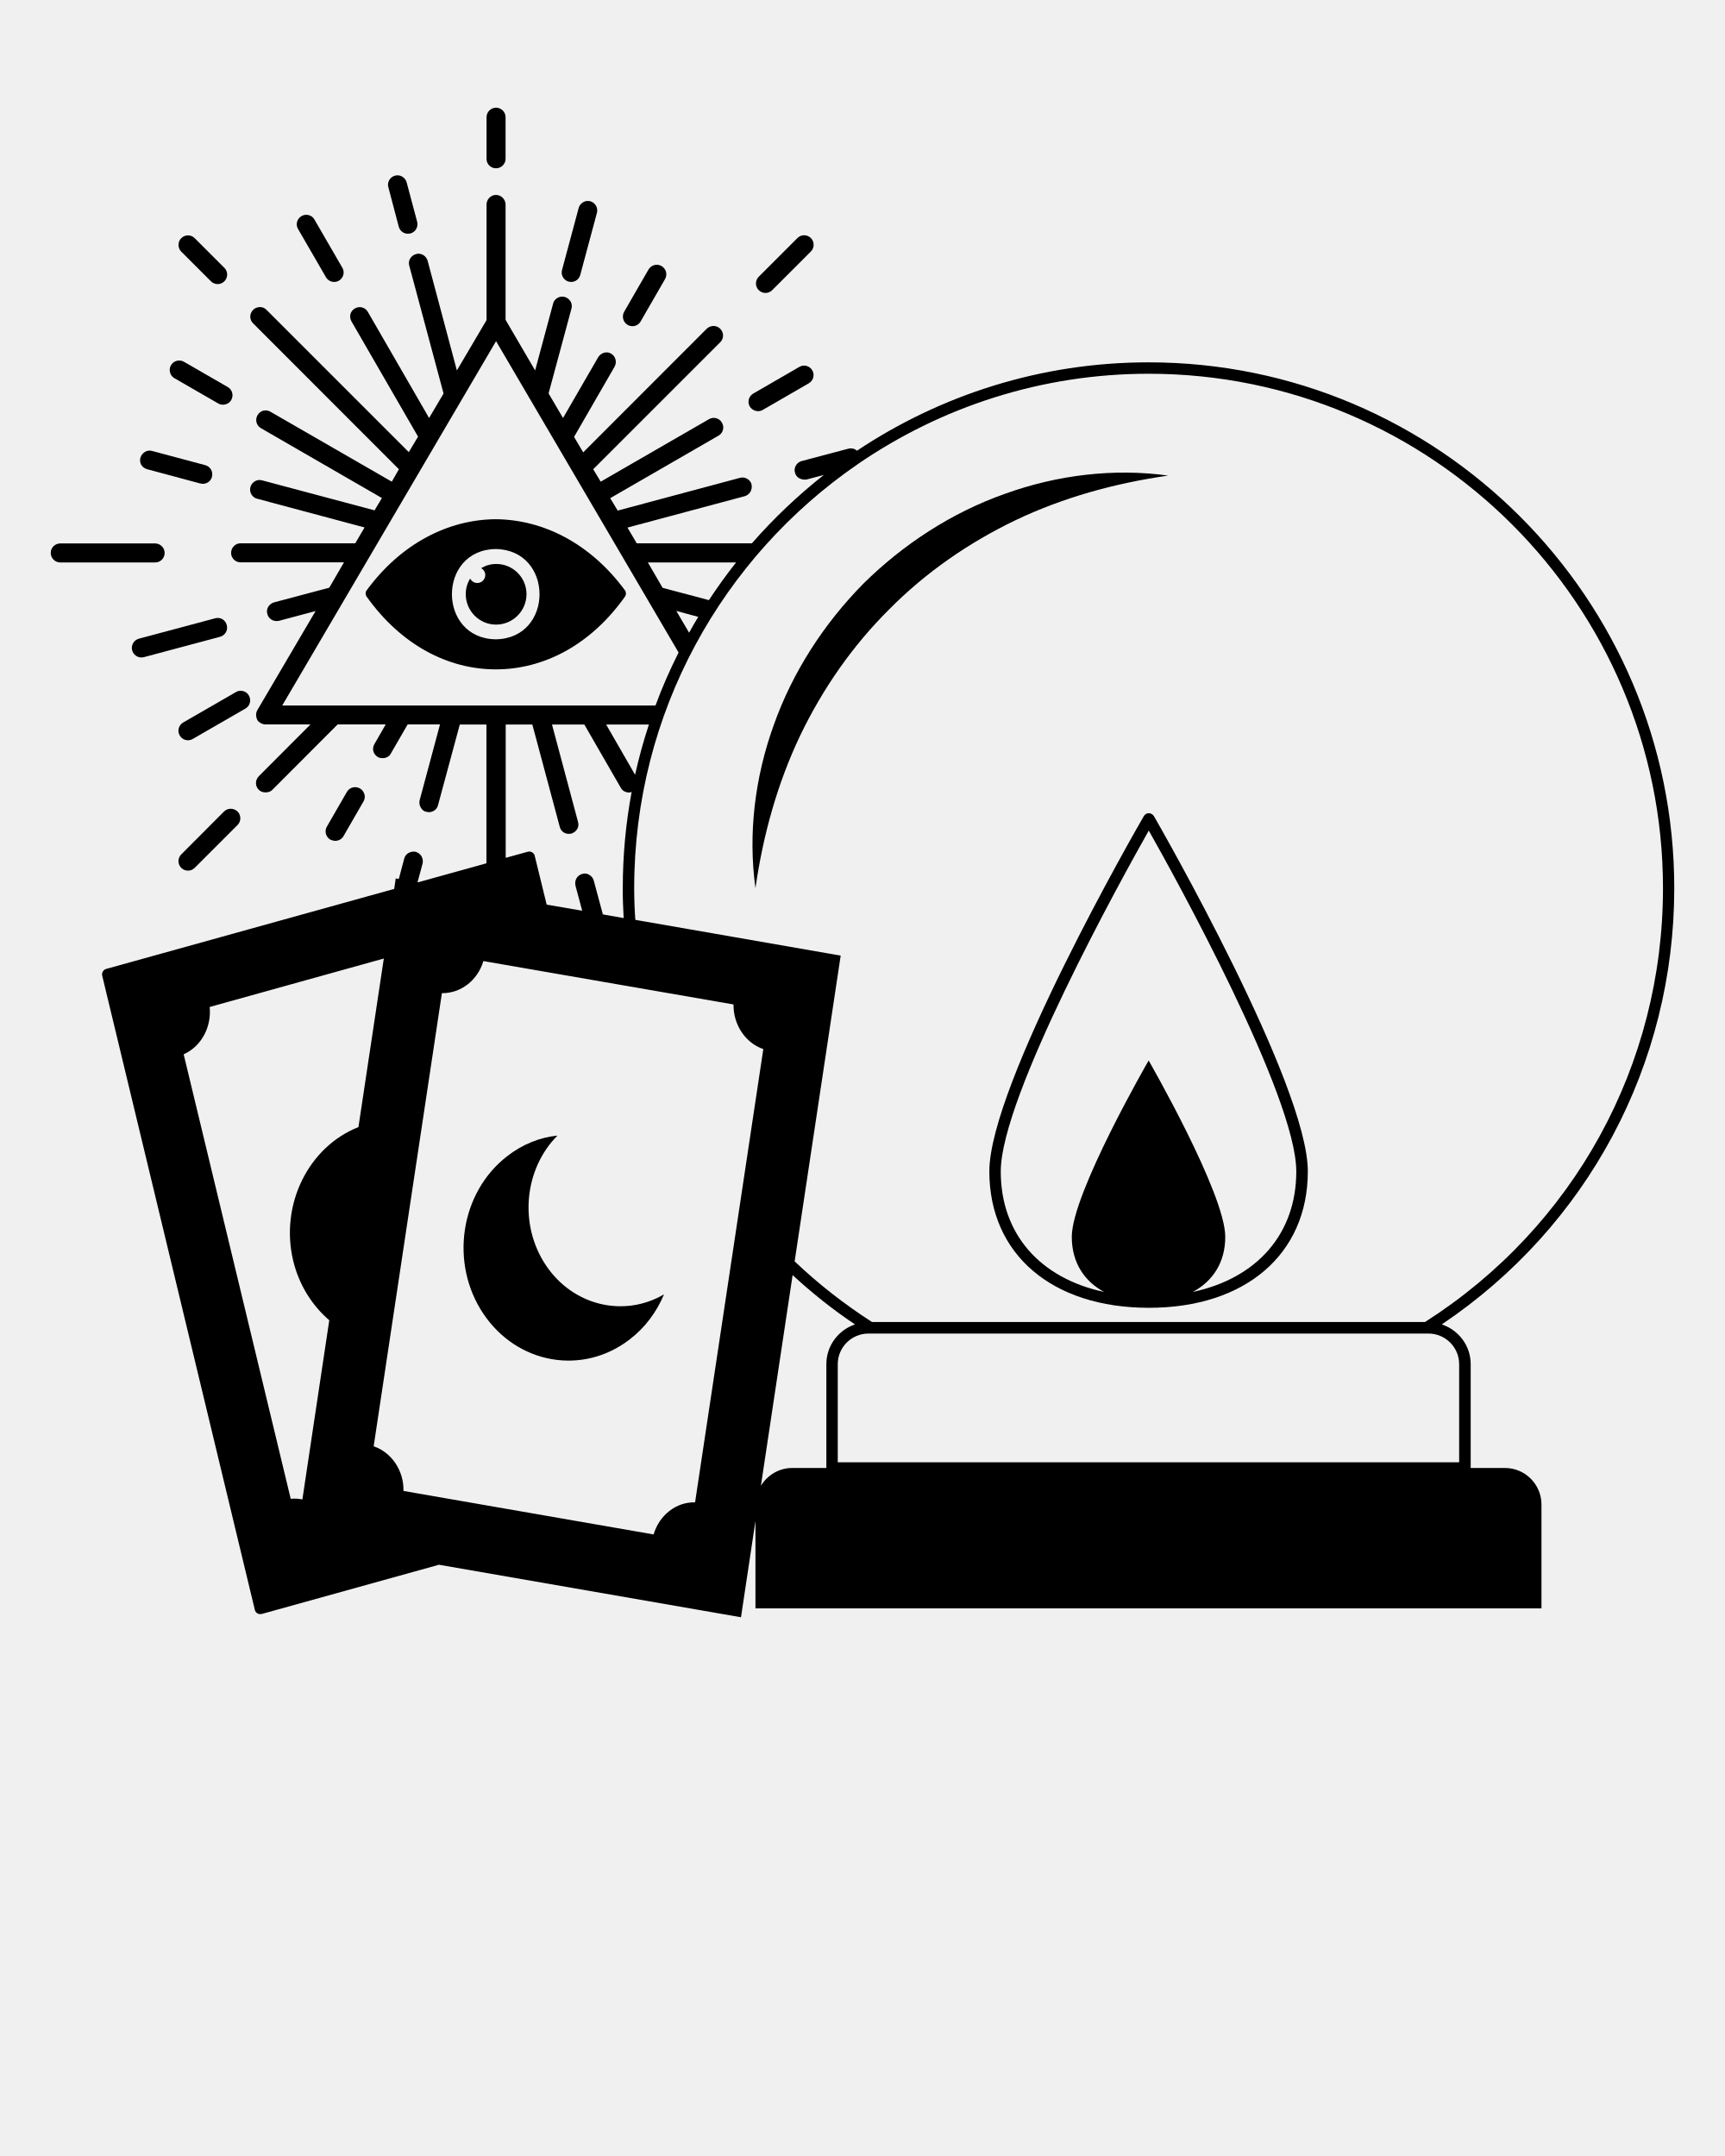
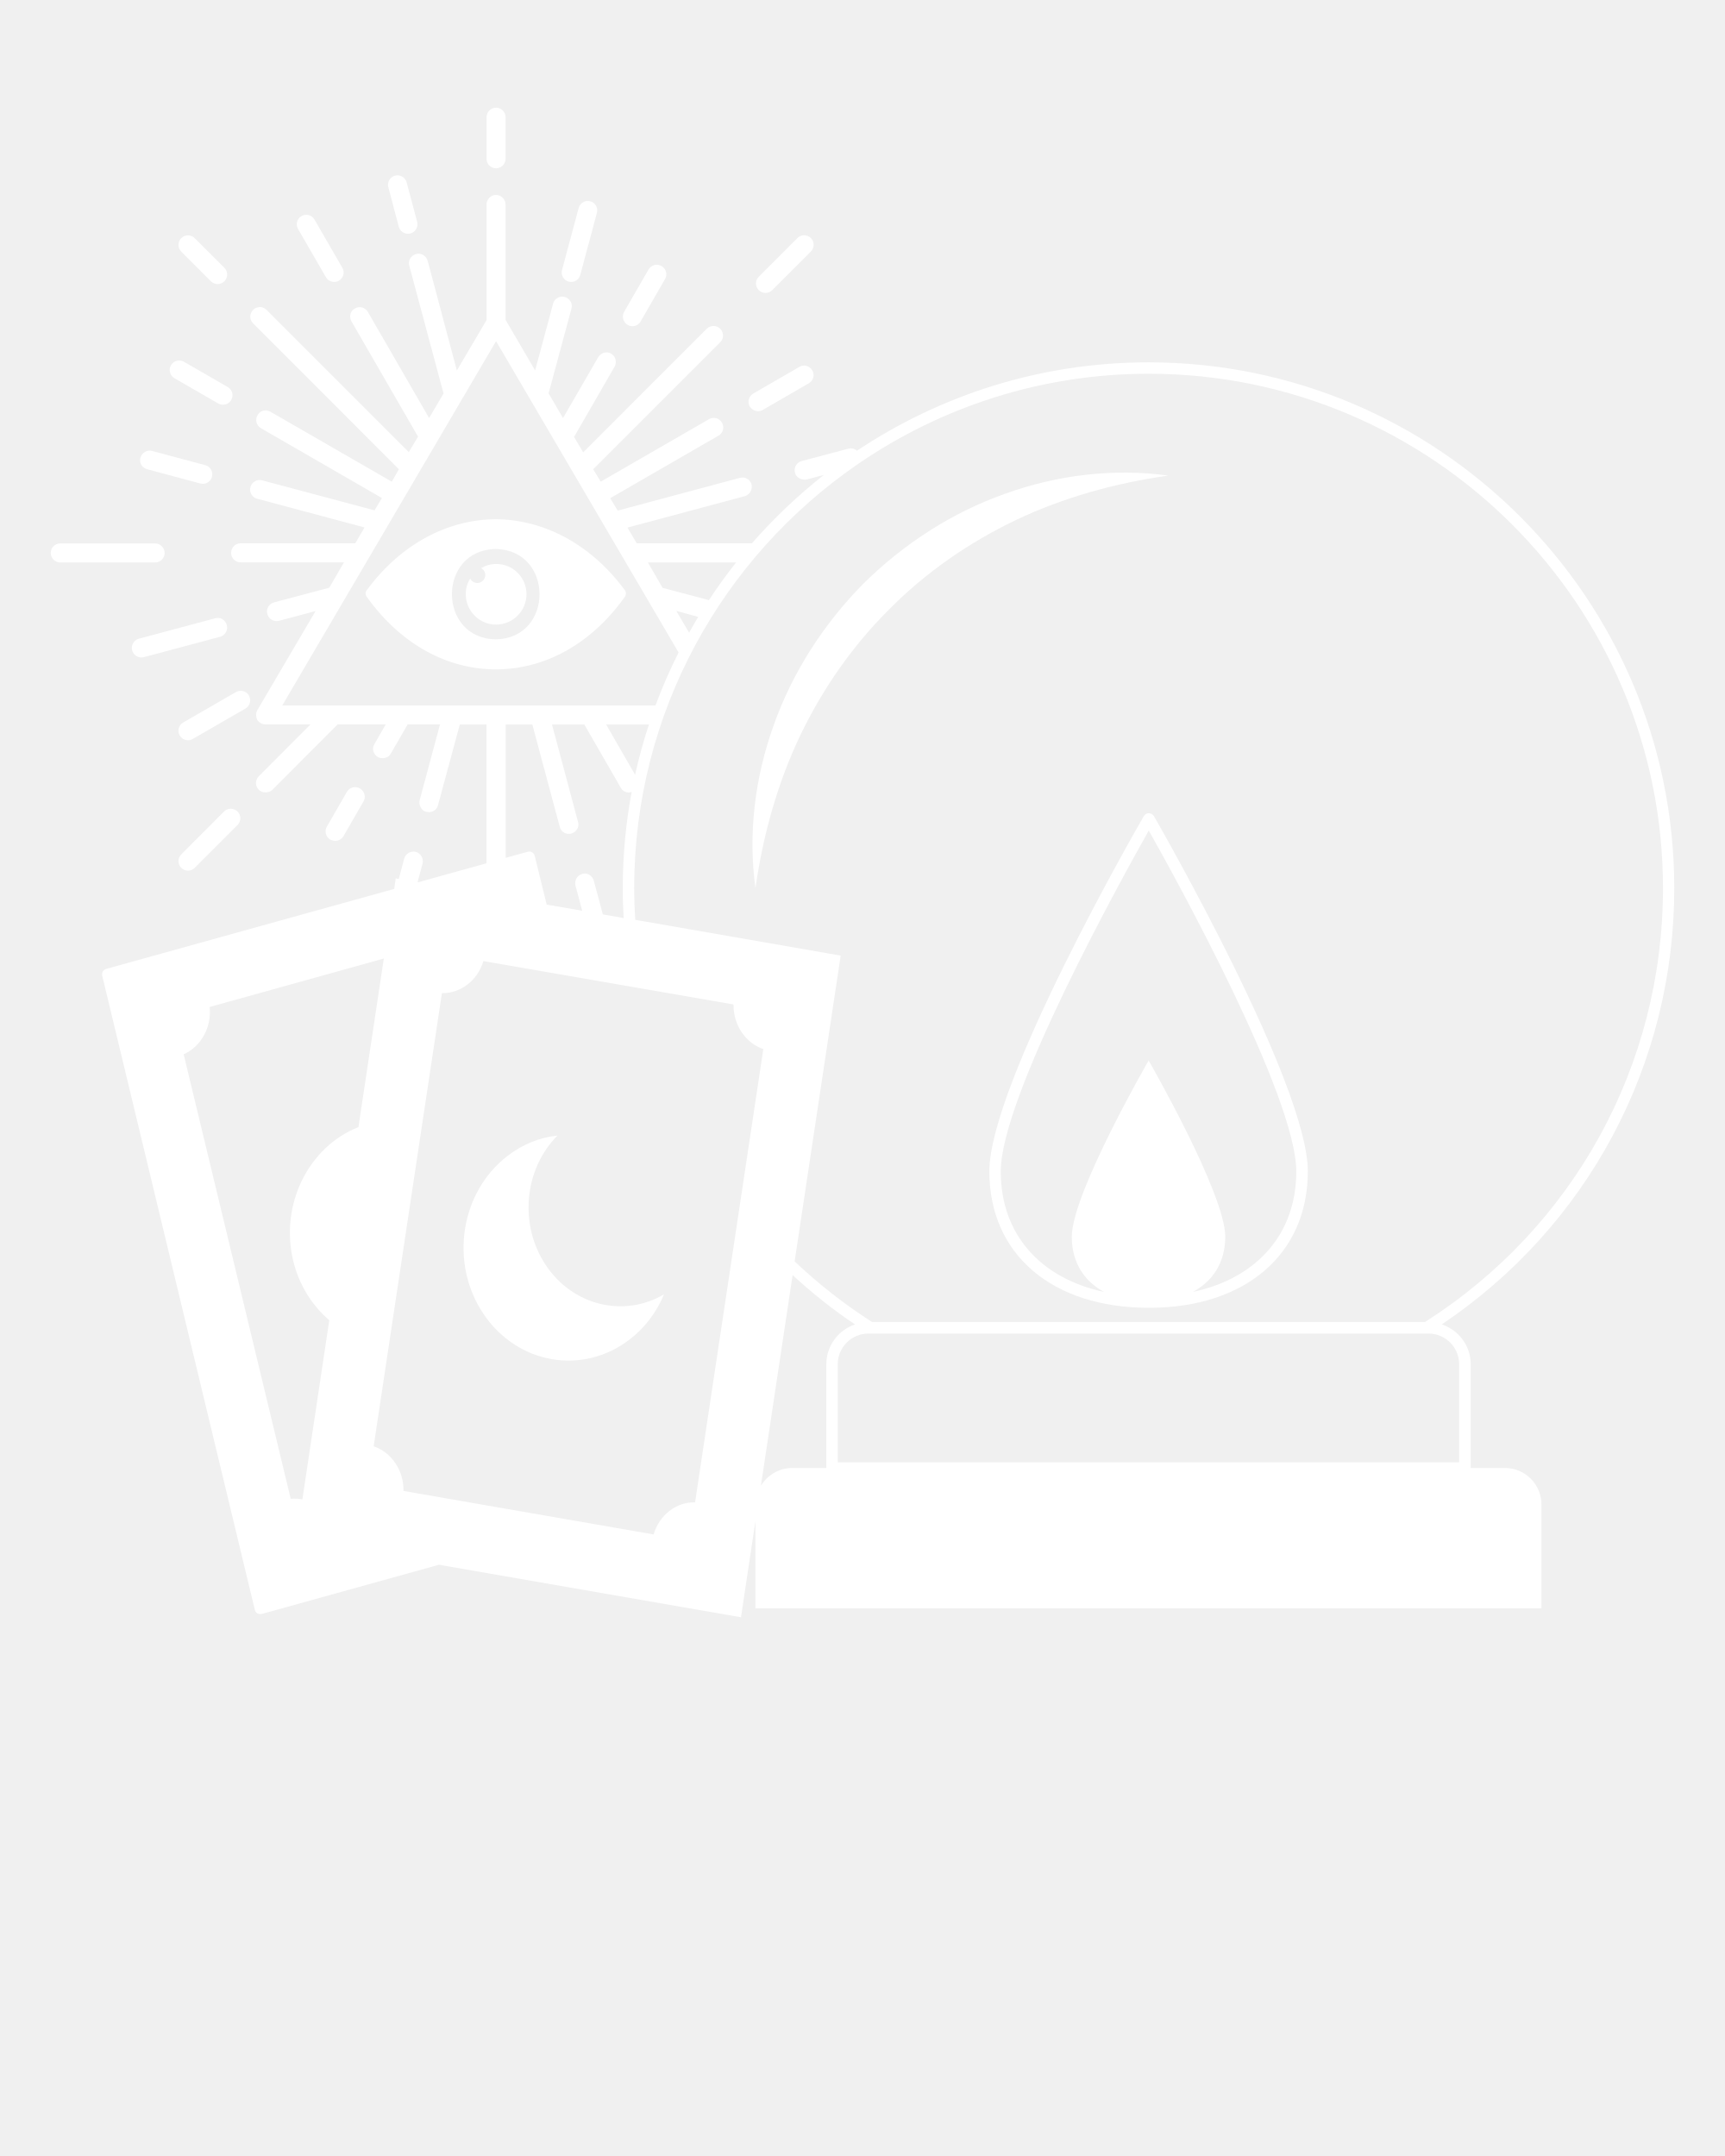
- <svg xmlns="http://www.w3.org/2000/svg" version="1.1" x="0px" y="0px" viewBox="0 0 136 170" style="enable-background:new 0 0 136 136;" xml:space="preserve">
+ <svg xmlns="http://www.w3.org/2000/svg" fill="#fff" version="1.1" x="0px" y="0px" viewBox="0 0 136 170" style="enable-background:new 0 0 136 136;" xml:space="preserve">
  <g>
    <path d="M39.11,13.27c0.41,0,0.75-0.34,0.75-0.75V9.24c0-0.41-0.34-0.75-0.75-0.75c-0.41,0-0.75,0.34-0.75,0.75v3.29   C38.36,12.94,38.69,13.27,39.11,13.27z" />
    <path d="M31.44,17.88c0.09,0.33,0.39,0.55,0.72,0.55c0.04,0,0.15-0.01,0.19-0.02c0.19-0.05,0.36-0.17,0.46-0.35   c0.1-0.17,0.13-0.38,0.08-0.57l-0.83-3.11c-0.05-0.19-0.18-0.36-0.36-0.46c-0.17-0.1-0.38-0.12-0.56-0.07   c-0.19,0.05-0.35,0.18-0.45,0.35c-0.1,0.17-0.13,0.38-0.07,0.57L31.44,17.88z" />
    <path d="M25.7,21.86c0.13,0.23,0.38,0.37,0.65,0.37c0.13,0,0.26-0.03,0.37-0.1c0.36-0.21,0.48-0.67,0.27-1.02l-2.2-3.8   c-0.1-0.18-0.26-0.3-0.46-0.35c-0.19-0.05-0.4-0.02-0.56,0.08c-0.36,0.21-0.48,0.67-0.27,1.02L25.7,21.86z" />
    <path d="M16.63,22.18c0.14,0.14,0.33,0.22,0.53,0.22c0.2,0,0.39-0.08,0.53-0.22c0.14-0.14,0.22-0.33,0.22-0.53   c0-0.2-0.08-0.39-0.22-0.53l-2.34-2.34c-0.14-0.14-0.33-0.22-0.53-0.22h0c-0.2,0-0.39,0.08-0.53,0.22c-0.29,0.29-0.29,0.77,0,1.06   L16.63,22.18z" />
    <path d="M13.75,29.82l3.45,1.99c0.11,0.07,0.25,0.1,0.38,0.1c0.27,0,0.52-0.14,0.65-0.37c0.21-0.36,0.08-0.82-0.27-1.02l-3.45-1.99   c-0.17-0.1-0.37-0.13-0.57-0.08c-0.2,0.05-0.36,0.18-0.46,0.35c-0.1,0.17-0.13,0.38-0.07,0.57C13.45,29.56,13.58,29.72,13.75,29.82   z" />
    <path d="M11.61,37l4.17,1.12c0.04,0.01,0.17,0.03,0.21,0.03c0.34,0,0.64-0.23,0.72-0.55c0.05-0.19,0.03-0.4-0.07-0.57   c-0.1-0.17-0.26-0.3-0.45-0.35L12,35.56c-0.19-0.06-0.4-0.03-0.57,0.07c-0.17,0.1-0.3,0.27-0.36,0.46   c-0.05,0.19-0.03,0.4,0.07,0.57C11.25,36.83,11.42,36.95,11.61,37z" />
    <path d="M12.98,43.6c0-0.41-0.34-0.75-0.75-0.75H4.75C4.34,42.85,4,43.18,4,43.6c0,0.41,0.34,0.75,0.75,0.75h7.49   C12.65,44.35,12.98,44.01,12.98,43.6z" />
    <path d="M17.53,48.82c-0.17-0.1-0.38-0.12-0.56-0.07l-6.02,1.61c-0.4,0.11-0.64,0.52-0.53,0.92c0.09,0.33,0.39,0.56,0.72,0.56   c0.04,0,0.16-0.01,0.19-0.02l6.02-1.61c0.4-0.11,0.64-0.52,0.53-0.92C17.83,49.09,17.7,48.92,17.53,48.82z" />
    <path d="M59.77,32.42c0.13,0,0.26-0.03,0.37-0.1l3.63-2.1c0.36-0.21,0.48-0.67,0.27-1.02c-0.21-0.36-0.67-0.48-1.02-0.27l-3.63,2.1   c-0.17,0.1-0.3,0.26-0.35,0.45c-0.05,0.19-0.03,0.4,0.07,0.57C59.25,32.27,59.5,32.42,59.77,32.42z" />
    <path d="M19.7,55.41c0.05-0.19,0.02-0.4-0.08-0.57c-0.1-0.18-0.26-0.3-0.46-0.35c-0.19-0.05-0.4-0.02-0.56,0.08l-4.16,2.4   c-0.36,0.21-0.48,0.67-0.27,1.02c0.13,0.23,0.38,0.38,0.65,0.38c0.13,0,0.27-0.04,0.37-0.1l4.16-2.4   C19.52,55.77,19.65,55.61,19.7,55.41z" />
    <path d="M60.35,23.1c0.2,0,0.39-0.08,0.53-0.22l3.05-3.05c0.29-0.29,0.29-0.77,0-1.06c-0.14-0.14-0.33-0.22-0.53-0.22h0   c-0.2,0-0.39,0.08-0.53,0.22l-3.05,3.05c-0.14,0.14-0.22,0.33-0.22,0.53c0,0.2,0.08,0.39,0.22,0.53   C59.97,23.02,60.15,23.1,60.35,23.1z" />
    <path d="M18.19,63.77c-0.2,0-0.39,0.08-0.53,0.22l-3.37,3.38c-0.14,0.14-0.22,0.33-0.22,0.53c0,0.2,0.08,0.39,0.22,0.53   c0.14,0.14,0.33,0.22,0.53,0.22c0.2,0,0.39-0.08,0.53-0.22l3.38-3.38c0.29-0.29,0.29-0.77,0-1.06   C18.58,63.85,18.39,63.77,18.19,63.77L18.19,63.77z" />
    <path d="M49.49,25.62c0.11,0.06,0.24,0.1,0.37,0.1c0.27,0,0.52-0.14,0.65-0.38l1.92-3.33c0.1-0.17,0.13-0.37,0.08-0.57   c-0.05-0.19-0.18-0.36-0.35-0.46c-0.17-0.1-0.37-0.13-0.57-0.08c-0.19,0.05-0.36,0.18-0.46,0.35l-1.92,3.33   C49,24.96,49.13,25.41,49.49,25.62z" />
    <path d="M26.43,66.3c0.27,0,0.52-0.14,0.65-0.37l1.58-2.74c0.1-0.17,0.13-0.38,0.07-0.57s-0.18-0.36-0.35-0.45   c-0.17-0.1-0.38-0.13-0.57-0.08c-0.19,0.05-0.36,0.17-0.46,0.35l-1.58,2.74c-0.21,0.36-0.08,0.82,0.28,1.03   C26.18,66.26,26.31,66.3,26.43,66.3z" />
    <path d="M44.84,22.21c0.04,0.01,0.15,0.02,0.19,0.02c0.34,0,0.64-0.23,0.72-0.56l1.31-4.88c0.05-0.19,0.03-0.4-0.07-0.57   c-0.1-0.17-0.26-0.3-0.45-0.35c-0.2-0.05-0.4-0.03-0.57,0.08c-0.17,0.1-0.3,0.26-0.35,0.46l-1.31,4.88   C44.2,21.69,44.44,22.1,44.84,22.21z" />
    <path d="M41.51,46.85c0,1.32-1.08,2.4-2.4,2.4c-1.32,0-2.39-1.08-2.39-2.4c0-0.45,0.12-0.87,0.35-1.23   c0.11,0.21,0.32,0.35,0.56,0.35c0.35,0,0.63-0.29,0.63-0.63c0-0.24-0.14-0.44-0.33-0.54c0.35-0.21,0.75-0.33,1.19-0.33   C40.43,44.46,41.51,45.53,41.51,46.85z" />
    <path d="M49.28,46.56c-2.73-3.72-6.47-5.59-10.19-5.62c-3.72,0.02-7.47,1.9-10.19,5.62c-0.1,0.12-0.1,0.32-0.01,0.46   c2.73,3.85,6.45,5.76,10.2,5.76c3.76,0,7.48-1.91,10.2-5.76C49.37,46.89,49.37,46.68,49.28,46.56z M39.08,50.41   c-4.6-0.07-4.6-7.05,0-7.12C43.69,43.36,43.69,50.35,39.08,50.41z" />
    <path d="M63.08,58.01c1.78-3.71,4.14-7.1,7.03-9.97c2.87-2.9,6.26-5.25,9.97-7.03c3.72-1.77,7.76-2.9,12.02-3.51   c-4.26-0.59-8.73-0.06-12.88,1.44c-4.16,1.47-7.98,3.95-11.14,7.07c-3.12,3.16-5.59,6.98-7.07,11.14   c-1.5,4.15-2.04,8.61-1.45,12.88C60.17,65.78,61.31,61.73,63.08,58.01z" />
    <path d="M90.57,64.12C90.57,64.12,90.57,64.12,90.57,64.12c-0.16,0-0.31,0.09-0.39,0.23C89.68,65.21,78,85.51,78,92.36   c0,6.54,4.94,10.76,12.58,10.76c7.61,0,12.53-4.23,12.53-10.76c0-6.85-11.64-27.15-12.14-28.02   C90.88,64.21,90.73,64.12,90.57,64.12z M94.04,101.87c1.54-0.83,2.56-2.28,2.56-4.35c0-3.4-6.04-13.9-6.04-13.9   s-6.06,10.49-6.06,13.9c0,2.06,1.01,3.52,2.55,4.35c-5.05-1.08-8.15-4.57-8.15-9.5c0-5.92,9.6-23.21,11.67-26.88   c2.07,3.66,11.63,20.96,11.63,26.88C102.2,97.3,99.09,100.79,94.04,101.87z" />
    <path d="M43.04,99.77c-2.15-3.21-1.71-7.6,0.91-10.23c-1.38,0.14-2.75,0.68-3.97,1.63c-3.71,2.88-4.54,8.44-1.87,12.42   c2.67,3.98,7.84,4.89,11.55,2.01c1.22-0.94,2.12-2.17,2.69-3.54C49.21,103.9,45.19,102.98,43.04,99.77z" />
    <path d="M118.65,115.75h-2.7v-8.19c0-1.46-0.96-2.69-2.28-3.13C125.17,96.7,132,83.93,132,70.03c0-22.86-18.6-41.46-41.45-41.46   c-8.5,0-16.4,2.58-22.99,6.97c-0.04-0.02-0.06-0.06-0.1-0.08c-0.17-0.11-0.37-0.13-0.58-0.08l-3.7,0.98   c-0.19,0.06-0.35,0.19-0.44,0.36c-0.1,0.18-0.12,0.38-0.06,0.56c0.08,0.32,0.38,0.54,0.79,0.54c0.04,0,0.07,0,0.12-0.01l1.36-0.36   c-2.05,1.62-3.95,3.42-5.67,5.39H50.2l-0.73-1.24l9.26-2.48c0.38-0.12,0.61-0.5,0.52-0.94c-0.12-0.4-0.54-0.61-0.92-0.5l-9.63,2.58   l-0.59-0.98l8.54-4.93c0.17-0.1,0.3-0.26,0.35-0.46c0.05-0.19,0.02-0.38-0.08-0.56c-0.2-0.36-0.66-0.49-1.02-0.28l-8.54,4.93   L46.77,37l10.02-10.02c0.29-0.29,0.29-0.76-0.01-1.06c-0.29-0.29-0.76-0.29-1.06,0l-9.74,9.75l-0.72-1.22l3.19-5.53   c0.2-0.35,0.1-0.82-0.26-1.03c-0.17-0.11-0.37-0.13-0.56-0.08c-0.2,0.06-0.37,0.19-0.47,0.36l-2.77,4.79l-1.14-1.94l1.8-6.67   c0.06-0.19,0.04-0.41-0.07-0.59c-0.11-0.17-0.28-0.3-0.44-0.34c-0.19-0.06-0.41-0.04-0.59,0.07c-0.17,0.1-0.3,0.26-0.34,0.44   l-1.42,5.28l-2.33-3.99v-9.09c0-0.41-0.35-0.76-0.76-0.76c-0.41,0-0.74,0.35-0.74,0.76v9.11l-2.34,3.97l-2.3-8.63   c-0.05-0.2-0.18-0.37-0.35-0.47c-0.18-0.11-0.4-0.13-0.55-0.08c-0.2,0.05-0.38,0.18-0.48,0.35c-0.11,0.18-0.13,0.4-0.07,0.58   l2.7,10.07l-1.14,1.93L29,24.59c-0.1-0.17-0.26-0.3-0.46-0.35c-0.19-0.05-0.38-0.02-0.56,0.08c-0.17,0.1-0.3,0.26-0.35,0.44   c-0.05,0.2-0.02,0.4,0.08,0.58l5.25,9.09l-0.73,1.22l-11.2-11.2c-0.13-0.14-0.32-0.24-0.53-0.24c-0.2,0.01-0.4,0.07-0.54,0.22   c-0.14,0.14-0.23,0.34-0.23,0.53c0,0.2,0.08,0.4,0.23,0.54L31.45,37l-0.56,0.98l-9.56-5.51c-0.36-0.22-0.82-0.1-1.02,0.26   c-0.22,0.36-0.1,0.82,0.26,1.03l9.54,5.51l-0.58,0.97l-8.85-2.36c-0.19-0.06-0.41-0.04-0.59,0.07s-0.3,0.28-0.34,0.44   c-0.06,0.19-0.04,0.41,0.07,0.59c0.1,0.17,0.26,0.3,0.44,0.34l8.48,2.27l-0.73,1.25h-9.05c-0.41,0-0.74,0.34-0.74,0.76   c0,0.41,0.34,0.74,0.74,0.74h8.16l-1.16,2l-4.33,1.15c-0.2,0.05-0.37,0.18-0.48,0.35c-0.11,0.18-0.13,0.4-0.07,0.58   c0.08,0.32,0.38,0.55,0.72,0.55c0.04,0,0.17-0.01,0.2-0.02l2.88-0.77l-4.6,7.83c-0.12,0.22-0.12,0.49,0.02,0.79   c0.16,0.2,0.4,0.32,0.64,0.32h3.54l-4.07,4.08c-0.14,0.14-0.23,0.34-0.23,0.54c0,0.2,0.08,0.4,0.23,0.54c0.1,0.1,0.26,0.2,0.53,0.2   c0.23,0,0.42-0.08,0.53-0.2l5.15-5.16h3.79l-0.89,1.55c-0.22,0.36-0.1,0.82,0.3,1.04c0.1,0.05,0.23,0.07,0.35,0.07   c0.28,0,0.54-0.14,0.64-0.36l1.33-2.3h2.55l-1.61,6c-0.04,0.19,0,0.41,0.11,0.58c0.1,0.17,0.26,0.28,0.36,0.29   c0.06,0.02,0.19,0.05,0.26,0.05c0.34,0,0.64-0.22,0.72-0.54l1.72-6.37h2.1v10.94l-5.39,1.5l-0.04-0.01l0.4-1.48   c0.08-0.41-0.14-0.8-0.56-0.92c-0.41-0.07-0.8,0.17-0.89,0.54l-0.43,1.61l-0.24-0.05l-0.12,0.83L8.37,76.4   C8.15,76.46,8,76.7,8.06,76.94l12.03,49.99c0.02,0.12,0.1,0.22,0.2,0.28c0.07,0.05,0.14,0.06,0.23,0.06c0.04,0,0.08,0,0.12-0.01   l13.97-3.88l23.81,4.14l1.14-7.59v6.89h61.97v-8.19C121.53,117.04,120.24,115.75,118.65,115.75z M67.61,36.61   c0.04-0.02,0.07-0.04,0.1-0.07c6.52-4.45,14.38-7.07,22.85-7.07c22.37,0,40.55,18.2,40.55,40.56c0,13.94-7.01,26.71-18.76,34.21   H68.75c-2.18-1.4-4.24-3.01-6.1-4.78l3.63-24.11l-16.19-2.82C50.03,71.71,50,70.87,50,70.03C50,56.18,56.97,43.93,67.61,36.61z    M49.17,72.39l-1.64-0.29l-0.71-2.64c-0.05-0.2-0.18-0.38-0.36-0.48c-0.18-0.11-0.38-0.13-0.56-0.07c-0.4,0.11-0.62,0.5-0.53,0.92   l0.53,1.98l-2.8-0.48l-0.94-3.84c-0.02-0.12-0.1-0.22-0.2-0.28c-0.11-0.07-0.23-0.08-0.35-0.05l-1.74,0.48V57.13h2.1l2.16,8.06   c0.08,0.34,0.37,0.56,0.72,0.56c0.04,0,0.16-0.01,0.19-0.02c0.19-0.06,0.36-0.18,0.46-0.35c0.11-0.17,0.13-0.38,0.07-0.58   l-2.05-7.67h2.55l2.87,4.98c0.12,0.24,0.38,0.38,0.66,0.38c0.07,0,0.14-0.02,0.2-0.05c-0.46,2.46-0.7,4.99-0.7,7.59   C49.09,70.81,49.13,71.61,49.17,72.39z M47.79,57.13h3.37c-0.43,1.3-0.79,2.62-1.09,3.96L47.79,57.13z M54.33,49.89l-1.01-1.72   l1.73,0.47C54.8,49.05,54.56,49.47,54.33,49.89z M58.04,44.34c-0.76,0.96-1.48,1.96-2.15,2.98l-3.65-0.97l-1.16-2H58.04z    M22.25,55.63L39.11,26.9L53.5,51.45c-0.68,1.36-1.3,2.75-1.82,4.18H22.25z M23.12,99.43c0.47,1.92,1.5,3.52,2.84,4.67l-2.12,14.13   c-0.3-0.06-0.61-0.08-0.92-0.05l-8.44-35.05c1.38-0.61,2.21-2.14,2.05-3.73l13.73-3.82l-2,13.29   C24.32,90.43,22.05,94.98,23.12,99.43z M54.8,118.46c-1.49-0.04-2.82,1.01-3.27,2.53l-19.72-3.43c0.04-1.6-0.94-3.04-2.35-3.52   l5.38-35.73c1.49,0.02,2.82-1.01,3.27-2.53l19.72,3.42c-0.02,1.6,0.94,3.04,2.35,3.52L54.8,118.46z M65.15,115.75h-2.7   c-1.04,0-1.96,0.58-2.46,1.4l2.5-16.61c1.54,1.42,3.18,2.73,4.92,3.89c-1.31,0.44-2.26,1.68-2.26,3.13V115.75z M115.05,115.3h-49   v-7.74c0-1.33,1.09-2.41,2.42-2.41h44.15c1.33,0,2.42,1.08,2.42,2.41V115.3z" />
  </g>
</svg>
